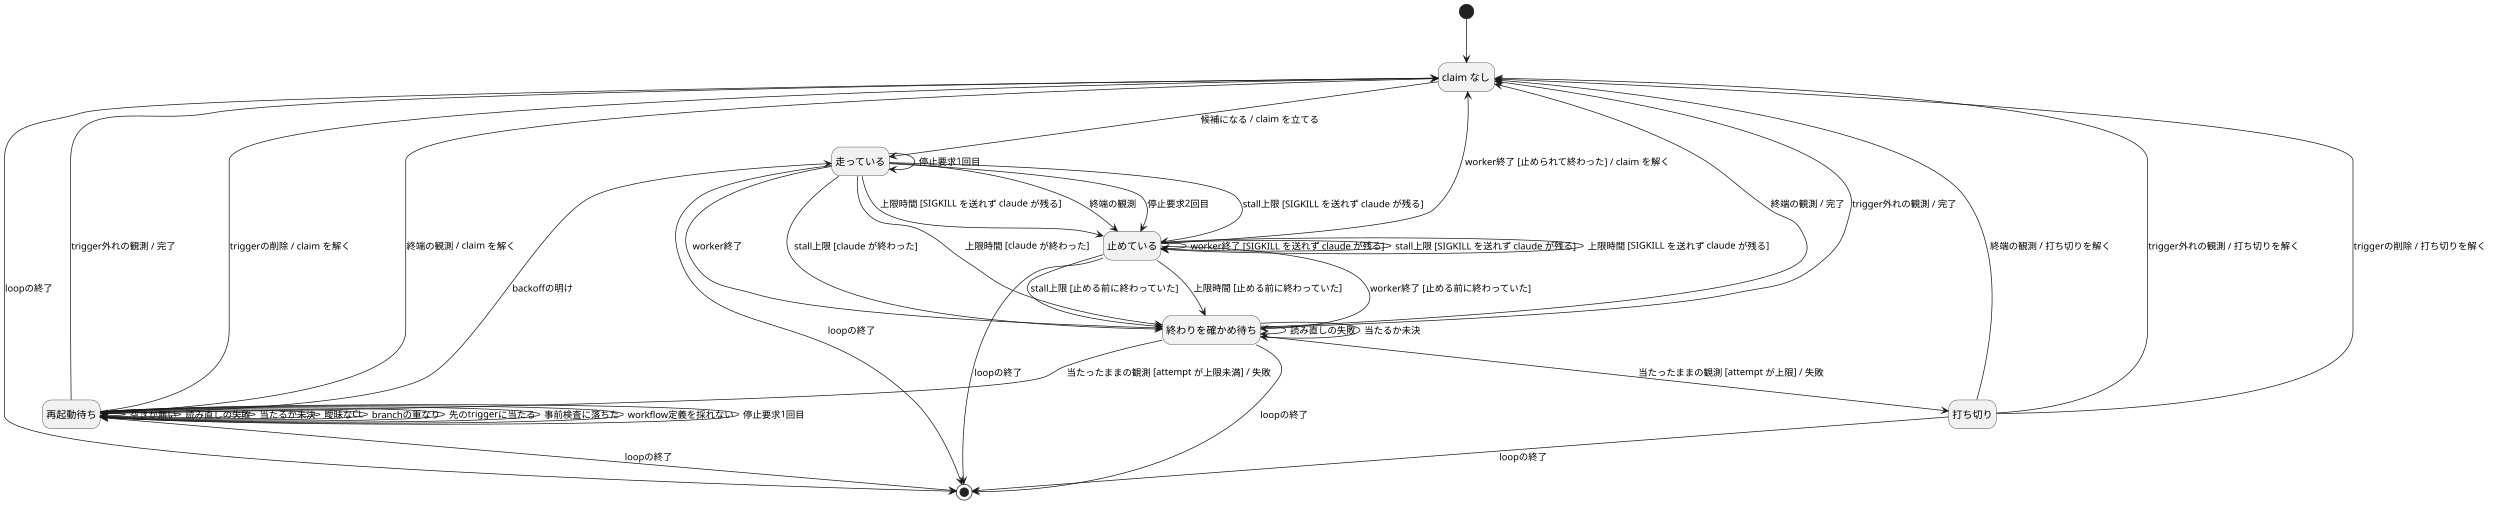
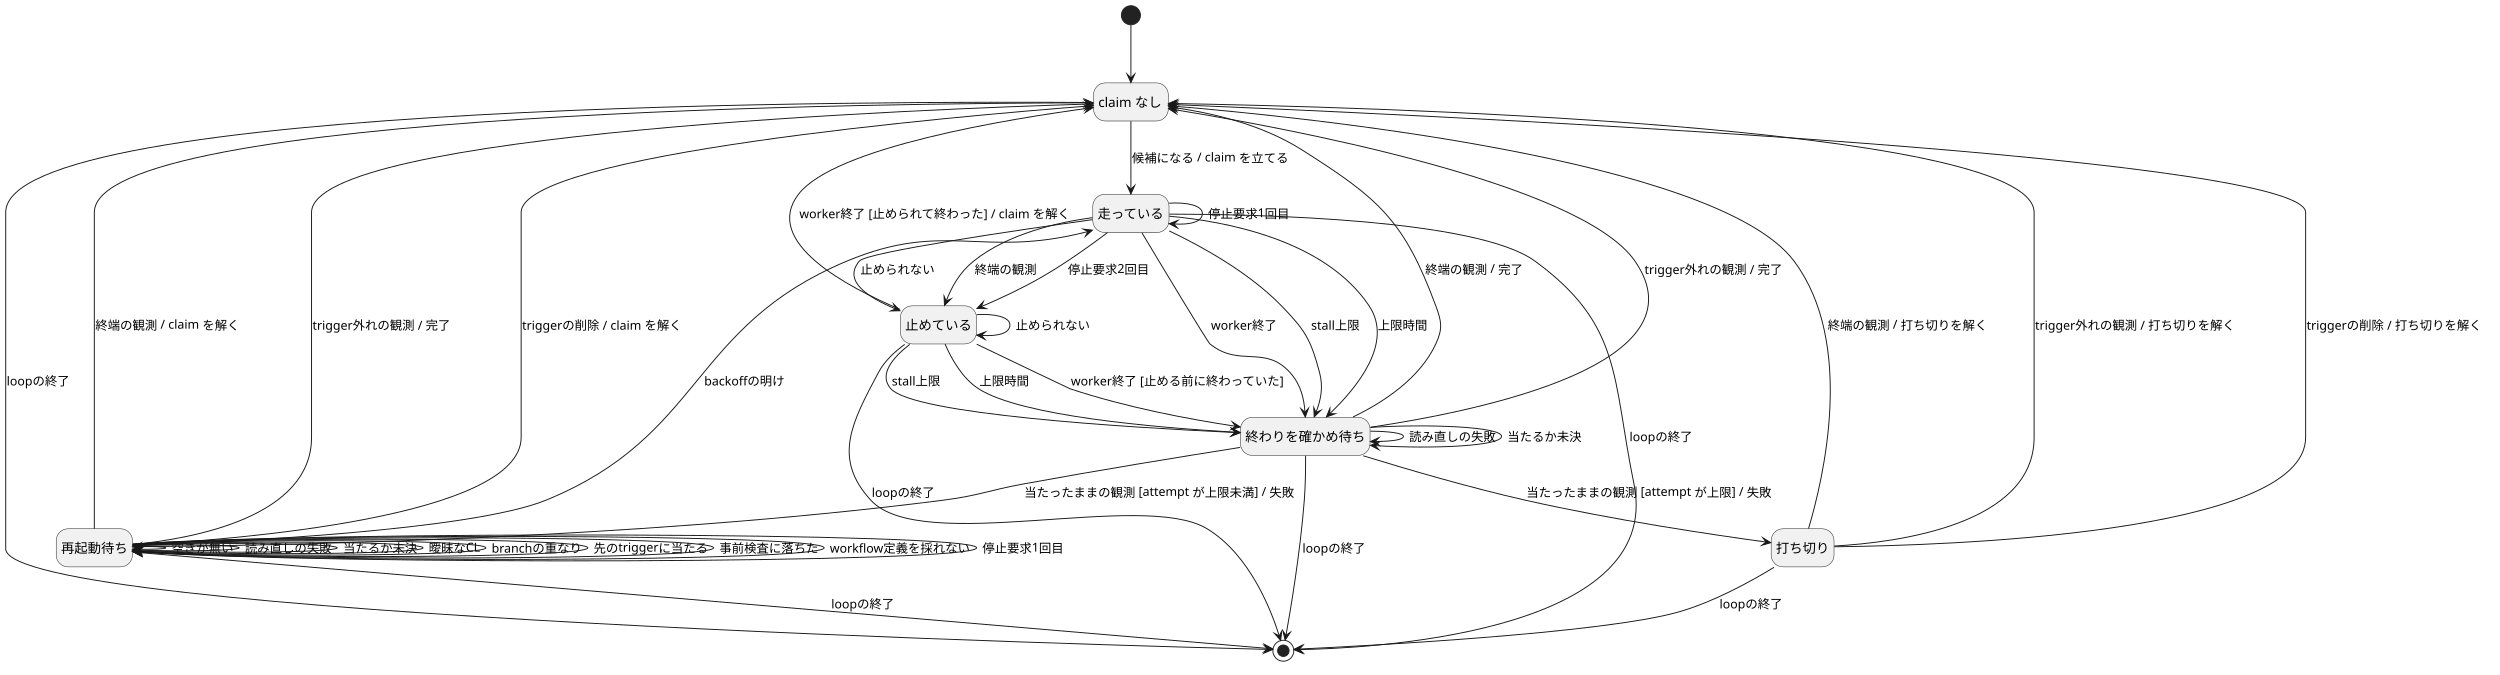
- <svg xmlns="http://www.w3.org/2000/svg" version="1.1" data-diagram-type="STATE" style="width:3469px;height:708px;background:#FFFFFF;" width="3469px" height="708px" viewBox="0 0 3469 708" zoomAndPan="magnify" preserveAspectRatio="none" contentStyleType="text/css">
+ <svg xmlns="http://www.w3.org/2000/svg" version="1.1" data-diagram-type="STATE" style="width:2624px;height:708px;background:#FFFFFF;" width="2624px" height="708px" viewBox="0 0 2624 708" zoomAndPan="magnify" preserveAspectRatio="none" contentStyleType="text/css">
  <defs />
  <g font-family="sans-serif" lengthAdjust="spacing">
-     <rect x="1995.75" y="87" width="78.496" height="40" fill="#F1F1F1" style="stroke:#181818;stroke-width:0.5;" rx="12.5" ry="12.5" />
-     <text x="2000.75" y="112.291" fill="#000" font-size="14" textLength="68.496">claim なし</text>
-     <rect x="1154" y="204" width="80" height="40" fill="#F1F1F1" style="stroke:#181818;stroke-width:0.5;" rx="12.5" ry="12.5" />
-     <text x="1159" y="229.291" fill="#000" font-size="14" textLength="70">走っている</text>
-     <rect x="1531" y="321" width="80" height="40" fill="#F1F1F1" style="stroke:#181818;stroke-width:0.5;" rx="12.5" ry="12.5" />
-     <text x="1536" y="346.291" fill="#000" font-size="14" textLength="70">止めている</text>
-     <rect x="1613" y="438" width="136" height="40" fill="#F1F1F1" style="stroke:#181818;stroke-width:0.5;" rx="12.5" ry="12.5" />
-     <text x="1618" y="463.291" fill="#000" font-size="14" textLength="126">終わりを確かめ待ち</text>
+     <rect x="1147.75" y="87" width="78.496" height="40" fill="#F1F1F1" style="stroke:#181818;stroke-width:0.5;" rx="12.5" ry="12.5" />
+     <text x="1152.75" y="112.291" fill="#000" font-size="14" textLength="68.496">claim なし</text>
+     <rect x="1147" y="204" width="80" height="40" fill="#F1F1F1" style="stroke:#181818;stroke-width:0.5;" rx="12.5" ry="12.5" />
+     <text x="1152" y="229.291" fill="#000" font-size="14" textLength="70">走っている</text>
+     <rect x="945" y="321" width="80" height="40" fill="#F1F1F1" style="stroke:#181818;stroke-width:0.5;" rx="12.5" ry="12.5" />
+     <text x="950" y="346.291" fill="#000" font-size="14" textLength="70">止めている</text>
+     <rect x="1302" y="438" width="136" height="40" fill="#F1F1F1" style="stroke:#181818;stroke-width:0.5;" rx="12.5" ry="12.5" />
+     <text x="1307" y="463.291" fill="#000" font-size="14" textLength="126">終わりを確かめ待ち</text>
    <rect x="59" y="555" width="80" height="40" fill="#F1F1F1" style="stroke:#181818;stroke-width:0.5;" rx="12.5" ry="12.5" />
    <text x="64" y="580.291" fill="#000" font-size="14" textLength="70">再起動待ち</text>
-     <rect x="2704" y="555" width="66" height="40" fill="#F1F1F1" style="stroke:#181818;stroke-width:0.5;" rx="12.5" ry="12.5" />
-     <text x="2709" y="580.291" fill="#000" font-size="14" textLength="56">打ち切り</text>
+     <rect x="1859" y="555" width="66" height="40" fill="#F1F1F1" style="stroke:#181818;stroke-width:0.5;" rx="12.5" ry="12.5" />
+     <text x="1864" y="580.291" fill="#000" font-size="14" textLength="56">打ち切り</text>
    <g class="start_entity" data-qualified-name=".start." id="ent0007" data-source-line="14">
-       <ellipse cx="2035" cy="16" rx="10" ry="10" fill="#222" style="stroke:#222;stroke-width:1;" />
+       <ellipse cx="1187" cy="16" rx="10" ry="10" fill="#222" style="stroke:#222;stroke-width:1;" />
    </g>
    <g class="end_entity" data-qualified-name=".end." id="ent0010" data-source-line="16">
-       <ellipse cx="1338" cy="683" rx="11" ry="11" fill="none" style="stroke:#222;stroke-width:1;" />
-       <ellipse cx="1338" cy="683" rx="6" ry="6" fill="#222" style="stroke:#222;stroke-width:1;" />
+       <ellipse cx="1347" cy="683" rx="11" ry="11" fill="none" style="stroke:#222;stroke-width:1;" />
+       <ellipse cx="1347" cy="683" rx="6" ry="6" fill="#222" style="stroke:#222;stroke-width:1;" />
    </g>
    <g class="link" data-entity-1="ent0007" data-entity-2="ent0001" id="lnk8" data-source-line="14" data-link-type="dependency">
-       <path d="M2035,26.19 C2035,40.4 2035,63.02 2035,81.74" style="stroke:#181818;stroke-width:1;" fill="none" id="*start*-to-NoClaim" />
-       <polygon points="2035,86.74,2039,77.74,2035,81.74,2031,77.74,2035,86.74" fill="#181818" style="stroke:#181818;stroke-width:1;stroke-linejoin:miter;stroke-miterlimit:10;" />
+       <path d="M1187,26.19 C1187,40.4 1187,63.02 1187,81.74" style="stroke:#181818;stroke-width:1;" fill="none" id="*start*-to-NoClaim" />
+       <polygon points="1187,86.74,1191,77.74,1187,81.74,1183,77.74,1187,86.74" fill="#181818" style="stroke:#181818;stroke-width:1;stroke-linejoin:miter;stroke-miterlimit:10;" />
    </g>
    <g class="link" data-entity-1="ent0001" data-entity-2="ent0002" id="lnk9" data-source-line="15" data-link-type="dependency">
-       <path d="M1995.28,113.43 C1853.98,132.75 1381.444,197.373 1239.244,216.813" style="stroke:#181818;stroke-width:1;" fill="none" id="NoClaim-to-Running" />
-       <polygon points="1234.29,217.49,1243.749,220.234,1239.244,216.813,1242.665,212.308,1234.29,217.49" fill="#181818" style="stroke:#181818;stroke-width:1;stroke-linejoin:miter;stroke-miterlimit:10;" />
-       <text x="1665.85" y="170.568" fill="#000" font-size="13" textLength="169.647">候補になる / claim を立てる</text>
+       <path d="M1187,127.25 C1187,148.48 1187,177.44 1187,198.69" style="stroke:#181818;stroke-width:1;" fill="none" id="NoClaim-to-Running" />
+       <polygon points="1187,203.69,1191,194.69,1187,198.69,1183,194.69,1187,203.69" fill="#181818" style="stroke:#181818;stroke-width:1;stroke-linejoin:miter;stroke-miterlimit:10;" />
+       <text x="1188" y="170.568" fill="#000" font-size="13" textLength="169.647">候補になる / claim を立てる</text>
    </g>
    <g class="link" data-entity-1="ent0001" data-entity-2="ent0010" id="lnk11" data-source-line="16" data-link-type="dependency">
-       <path d="M1995.64,108.42 C1729.87,111.3 205.42,129 112,157 C58.84,172.93 6,167.5 6,223 C6,223 6,223 6,576 C6,646.25 1193.762,678.343 1321.882,681.593" style="stroke:#181818;stroke-width:1;" fill="none" id="NoClaim-to-*end*" />
-       <polygon points="1326.88,681.72,1317.984,677.493,1321.882,681.593,1317.781,685.49,1326.88,681.72" fill="#181818" style="stroke:#181818;stroke-width:1;stroke-linejoin:miter;stroke-miterlimit:10;" />
+       <path d="M1147.37,107.61 C941.76,106.09 6,105.64 6,223 C6,223 6,223 6,576 C6,646.72 1201.822,678.396 1330.812,681.606" style="stroke:#181818;stroke-width:1;" fill="none" id="NoClaim-to-*end*" />
+       <polygon points="1335.81,681.73,1326.912,677.507,1330.812,681.606,1326.713,685.505,1335.81,681.73" fill="#181818" style="stroke:#181818;stroke-width:1;stroke-linejoin:miter;stroke-miterlimit:10;" />
      <text x="7" y="404.568" fill="#000" font-size="13" textLength="66.911">loopの終了</text>
    </g>
    <g class="link" data-entity-1="ent0002" data-entity-2="ent0004" id="lnk12" data-source-line="19" data-link-type="dependency">
-       <path d="M1153.66,230.89 C1074.97,244.25 912.64,282.01 960,361 C982.8,399.03 1005.44,395.58 1048,408 C1152.29,438.43 1466.292,450.901 1607.512,455.101" style="stroke:#181818;stroke-width:1;" fill="none" id="Running-to-AwaitingVerification" />
-       <polygon points="1612.51,455.25,1603.633,450.984,1607.512,455.101,1603.395,458.981,1612.51,455.25" fill="#181818" style="stroke:#181818;stroke-width:1;stroke-linejoin:miter;stroke-miterlimit:10;" />
-       <text x="961" y="346.068" fill="#000" font-size="13" textLength="69.481">worker終了</text>
+       <path d="M1198.62,244.41 C1220.84,281.48 1267.39,358.88 1270,361 C1300.75,386.02 1327.48,361.53 1354,391 C1365.44,403.71 1368.713,418.201 1369.693,432.711" style="stroke:#181818;stroke-width:1;" fill="none" id="Running-to-AwaitingVerification" />
+       <polygon points="1370.03,437.7,1373.414,428.451,1369.693,432.711,1365.433,428.99,1370.03,437.7" fill="#181818" style="stroke:#181818;stroke-width:1;stroke-linejoin:miter;stroke-miterlimit:10;" />
+       <text x="1271" y="346.068" fill="#000" font-size="13" textLength="69.481">worker終了</text>
    </g>
    <g class="link" data-entity-1="ent0002" data-entity-2="ent0004" id="lnk13" data-source-line="20" data-link-type="dependency">
-       <path d="M1163.96,244.49 C1126.15,271.42 1069.72,321.19 1101,361 C1163.11,440.05 1468.091,454.205 1607.681,456.565" style="stroke:#181818;stroke-width:1;" fill="none" id="Running-to-AwaitingVerification-1" />
-       <polygon points="1612.68,456.65,1603.749,452.498,1607.681,456.565,1603.614,460.497,1612.68,456.65" fill="#181818" style="stroke:#181818;stroke-width:1;stroke-linejoin:miter;stroke-miterlimit:10;" />
-       <text x="1102" y="346.068" fill="#000" font-size="13" textLength="174.954">stall上限 [claude が終わった]</text>
+       <path d="M1227.19,242.35 C1261.65,258.75 1310.97,286.04 1345,321 C1369.99,346.67 1375.8,356.37 1385,391 C1389.13,406.56 1386.372,419.714 1381.212,432.904" style="stroke:#181818;stroke-width:1;" fill="none" id="Running-to-AwaitingVerification-1" />
+       <polygon points="1379.39,437.56,1386.394,430.636,1381.212,432.904,1378.944,427.721,1379.39,437.56" fill="#181818" style="stroke:#181818;stroke-width:1;stroke-linejoin:miter;stroke-miterlimit:10;" />
+       <text x="1376.14" y="346.068" fill="#000" font-size="13" textLength="52.184">stall上限</text>
    </g>
    <g class="link" data-entity-1="ent0002" data-entity-2="ent0004" id="lnk14" data-source-line="21" data-link-type="dependency">
-       <path d="M1190.3,244.27 C1188.68,258.57 1189.01,277.81 1199,291 C1222.42,321.94 1246.6,303.03 1281,321 C1308.43,335.33 1311.97,344.26 1338,361 C1372.68,383.31 1379.37,393.56 1418,408 C1481.63,431.78 1553.425,443.789 1607.555,450.229" style="stroke:#181818;stroke-width:1;" fill="none" id="Running-to-AwaitingVerification-2" />
-       <polygon points="1612.52,450.82,1604.056,445.785,1607.555,450.229,1603.11,453.729,1612.52,450.82" fill="#181818" style="stroke:#181818;stroke-width:1;stroke-linejoin:miter;stroke-miterlimit:10;" />
-       <text x="1339" y="346.068" fill="#000" font-size="13" textLength="174.77">上限時間 [claude が終わった]</text>
+       <path d="M1227.23,226.93 C1285.18,232.14 1390.32,251.26 1437,321 C1463.06,359.93 1424.1,407.02 1395.74,434.2" style="stroke:#181818;stroke-width:1;" fill="none" id="Running-to-AwaitingVerification-2" />
+       <polygon points="1392.13,437.66,1401.395,434.321,1395.74,434.2,1395.86,428.545,1392.13,437.66" fill="#181818" style="stroke:#181818;stroke-width:1;stroke-linejoin:miter;stroke-miterlimit:10;" />
+       <text x="1446.11" y="346.068" fill="#000" font-size="13" textLength="52">上限時間</text>
    </g>
    <g class="link" data-entity-1="ent0002" data-entity-2="ent0003" id="lnk15" data-source-line="22" data-link-type="dependency">
-       <path d="M1234.14,225.73 C1350.81,228.26 1683.71,238.54 1716,274 C1749.43,310.71 1669.644,327.717 1616.014,335.007" style="stroke:#181818;stroke-width:1;" fill="none" id="Running-to-Stopping" />
-       <polygon points="1611.06,335.68,1620.517,338.431,1616.014,335.007,1619.439,330.504,1611.06,335.68" fill="#181818" style="stroke:#181818;stroke-width:1;stroke-linejoin:miter;stroke-miterlimit:10;" />
-       <text x="1724.52" y="287.568" fill="#000" font-size="13" textLength="255.417">stall上限 [SIGKILL を送れず claude が残る]</text>
+       <path d="M1146.62,230.55 C1069.88,241.29 909.86,264.68 902,274 C884.26,295.05 910.935,312.095 940.035,324.235" style="stroke:#181818;stroke-width:1;" fill="none" id="Running-to-Stopping" />
+       <polygon points="944.65,326.16,937.884,319.003,940.035,324.235,934.804,326.386,944.65,326.16" fill="#181818" style="stroke:#181818;stroke-width:1;stroke-linejoin:miter;stroke-miterlimit:10;" />
+       <text x="903" y="287.568" fill="#000" font-size="13" textLength="78">止められない</text>
    </g>
    <g class="link" data-entity-1="ent0002" data-entity-2="ent0003" id="lnk16" data-source-line="23" data-link-type="dependency">
-       <path d="M1196.23,244.44 C1199.07,259.63 1205.49,279.96 1220,291 C1270.51,329.43 1441.69,308.97 1504,321 C1512.67,322.67 1517.018,323.618 1525.698,325.998" style="stroke:#181818;stroke-width:1;" fill="none" id="Running-to-Stopping-1" />
-       <polygon points="1530.52,327.32,1522.898,321.082,1525.698,325.998,1520.783,328.798,1530.52,327.32" fill="#181818" style="stroke:#181818;stroke-width:1;stroke-linejoin:miter;stroke-miterlimit:10;" />
-       <text x="1221" y="287.568" fill="#000" font-size="13" textLength="255.233">上限時間 [SIGKILL を送れず claude が残る]</text>
-     </g>
-     <g class="link" data-entity-1="ent0002" data-entity-2="ent0003" id="lnk17" data-source-line="24" data-link-type="dependency">
-       <path d="M1234.14,226.07 C1291.17,228.86 1397.93,238.79 1481,274 C1507.4,285.19 1529.608,302.195 1546.808,317.345" style="stroke:#181818;stroke-width:1;" fill="none" id="Running-to-Stopping-2" />
-       <polygon points="1550.56,320.65,1546.45,311.7,1546.808,317.345,1541.162,317.703,1550.56,320.65" fill="#181818" style="stroke:#181818;stroke-width:1;stroke-linejoin:miter;stroke-miterlimit:10;" />
-       <text x="1511.49" y="287.568" fill="#000" font-size="13" textLength="65">終端の観測</text>
-     </g>
-     <g class="link" data-entity-1="ent0002" data-entity-2="ent0003" id="lnk19" data-source-line="26" data-link-type="dependency">
-       <path d="M1234.38,227.08 C1329.63,232.41 1562.03,247.97 1585,274 C1596.24,286.73 1592.498,301.754 1585.198,316.254" style="stroke:#181818;stroke-width:1;" fill="none" id="Running-to-Stopping-3" />
-       <polygon points="1582.95,320.72,1590.57,314.48,1585.198,316.254,1583.424,310.883,1582.95,320.72" fill="#181818" style="stroke:#181818;stroke-width:1;stroke-linejoin:miter;stroke-miterlimit:10;" />
-       <text x="1592.16" y="287.568" fill="#000" font-size="13" textLength="86.22">停止要求2回目</text>
-     </g>
-     <g class="link" data-entity-1="ent0002" data-entity-2="ent0002" id="lnk18" data-source-line="25" data-link-type="dependency">
-       <path d="M1234.12,213.25 C1252.74,212.08 1269,215.66 1269,224 C1269,232.34 1257.73,236.234 1239.11,235.064" style="stroke:#181818;stroke-width:1;" fill="none" id="Running-to-Running" />
-       <polygon points="1234.12,234.75,1242.851,239.307,1239.11,235.064,1243.353,231.322,1234.12,234.75" fill="#181818" style="stroke:#181818;stroke-width:1;stroke-linejoin:miter;stroke-miterlimit:10;" />
-       <text x="1275" y="229.068" fill="#000" font-size="13" textLength="86.22">停止要求1回目</text>
-     </g>
-     <g class="link" data-entity-1="ent0002" data-entity-2="ent0010" id="lnk20" data-source-line="27" data-link-type="dependency">
-       <path d="M1153.87,229.65 C1097.27,236.88 997.68,252.28 969,274 C936.93,298.29 930.59,323.07 944,361 C982.81,470.73 1132.53,424.97 1267,555 C1303.68,590.47 1325.033,644.319 1333.103,667.449" style="stroke:#181818;stroke-width:1;" fill="none" id="Running-to-*end*" />
-       <polygon points="1334.75,672.17,1335.562,662.355,1333.103,667.449,1328.008,664.99,1334.75,672.17" fill="#181818" style="stroke:#181818;stroke-width:1;stroke-linejoin:miter;stroke-miterlimit:10;" />
-       <text x="1148.6" y="463.068" fill="#000" font-size="13" textLength="66.911">loopの終了</text>
-     </g>
-     <g class="link" data-entity-1="ent0003" data-entity-2="ent0001" id="lnk21" data-source-line="30" data-link-type="dependency">
-       <path d="M1611.17,337.86 C1710.36,332.23 1960.9,315.68 1989,291 C2036.88,248.96 2038.819,170.153 2036.859,132.323" style="stroke:#181818;stroke-width:1;" fill="none" id="Stopping-to-NoClaim" />
-       <polygon points="2036.6,127.33,2033.071,136.525,2036.859,132.323,2041.06,136.111,2036.6,127.33" fill="#181818" style="stroke:#181818;stroke-width:1;stroke-linejoin:miter;stroke-miterlimit:10;" />
-       <text x="2032.92" y="229.068" fill="#000" font-size="13" textLength="290.697">worker終了 [止められて終わった] / claim を解く</text>
-     </g>
-     <g class="link" data-entity-1="ent0003" data-entity-2="ent0003" id="lnk22" data-source-line="31" data-link-type="dependency">
-       <path d="M1611.12,337.42 C1629.74,337.02 1646,338.22 1646,341 C1646,343.78 1634.739,345.075 1616.119,344.685" style="stroke:#181818;stroke-width:1;" fill="none" id="Stopping-to-Stopping" />
-       <polygon points="1611.12,344.58,1620.034,348.768,1616.119,344.685,1620.202,340.769,1611.12,344.58" fill="#181818" style="stroke:#181818;stroke-width:1;stroke-linejoin:miter;stroke-miterlimit:10;" />
-       <text x="1652" y="346.068" fill="#000" font-size="13" textLength="272.714">worker終了 [SIGKILL を送れず claude が残る]</text>
-     </g>
-     <g class="link" data-entity-1="ent0003" data-entity-2="ent0003" id="lnk23" data-source-line="32" data-link-type="dependency">
-       <path d="M1611.45,336.87 C1707.9,331.53 1930,332.91 1930,341 C1930,349.09 1712.892,350.746 1616.442,345.406" style="stroke:#181818;stroke-width:1;" fill="none" id="Stopping-to-Stopping-1" />
-       <polygon points="1611.45,345.13,1620.215,349.621,1616.442,345.406,1620.657,341.634,1611.45,345.13" fill="#181818" style="stroke:#181818;stroke-width:1;stroke-linejoin:miter;stroke-miterlimit:10;" />
-       <text x="1936" y="346.068" fill="#000" font-size="13" textLength="255.417">stall上限 [SIGKILL を送れず claude が残る]</text>
-     </g>
-     <g class="link" data-entity-1="ent0003" data-entity-2="ent0003" id="lnk24" data-source-line="33" data-link-type="dependency">
-       <path d="M1611.3,336.23 C1753.74,326.6 2197,328.19 2197,341 C2197,353.81 1758.729,355.737 1616.289,346.107" style="stroke:#181818;stroke-width:1;" fill="none" id="Stopping-to-Stopping-2" />
-       <polygon points="1611.3,345.77,1620.01,350.368,1616.289,346.107,1620.549,342.386,1611.3,345.77" fill="#181818" style="stroke:#181818;stroke-width:1;stroke-linejoin:miter;stroke-miterlimit:10;" />
-       <text x="2203" y="346.068" fill="#000" font-size="13" textLength="255.233">上限時間 [SIGKILL を送れず claude が残る]</text>
-     </g>
-     <g class="link" data-entity-1="ent0003" data-entity-2="ent0004" id="lnk25" data-source-line="34" data-link-type="dependency">
-       <path d="M1611.37,341.94 C1689.18,342.79 1855.4,349.53 1891,391 C1933.51,440.51 1830.886,453.141 1754.486,456.191" style="stroke:#181818;stroke-width:1;" fill="none" id="Stopping-to-AwaitingVerification" />
-       <polygon points="1749.49,456.39,1758.642,460.028,1754.486,456.191,1758.323,452.034,1749.49,456.39" fill="#181818" style="stroke:#181818;stroke-width:1;stroke-linejoin:miter;stroke-miterlimit:10;" />
-       <text x="1901.13" y="404.568" fill="#000" font-size="13" textLength="225.05">worker終了 [止める前に終わっていた]</text>
-     </g>
-     <g class="link" data-entity-1="ent0003" data-entity-2="ent0004" id="lnk26" data-source-line="35" data-link-type="dependency">
-       <path d="M1530.84,353.28 C1491.05,364.85 1435.17,382.35 1429,391 C1424.61,397.15 1424.19,402.17 1429,408 C1451.89,435.77 1541.206,447.606 1607.706,452.856" style="stroke:#181818;stroke-width:1;" fill="none" id="Stopping-to-AwaitingVerification-1" />
-       <polygon points="1612.69,453.25,1604.033,448.554,1607.706,452.856,1603.403,456.529,1612.69,453.25" fill="#181818" style="stroke:#181818;stroke-width:1;stroke-linejoin:miter;stroke-miterlimit:10;" />
-       <text x="1430" y="404.568" fill="#000" font-size="13" textLength="207.752">stall上限 [止める前に終わっていた]</text>
-     </g>
-     <g class="link" data-entity-1="ent0003" data-entity-2="ent0004" id="lnk27" data-source-line="36" data-link-type="dependency">
-       <path d="M1605.5,361.49 C1617.93,369.58 1631.48,379.71 1642,391 C1654.89,404.83 1663.277,419.131 1670.147,433.131" style="stroke:#181818;stroke-width:1;" fill="none" id="Stopping-to-AwaitingVerification-2" />
-       <polygon points="1672.35,437.62,1671.976,427.778,1670.147,433.131,1664.794,431.302,1672.35,437.62" fill="#181818" style="stroke:#181818;stroke-width:1;stroke-linejoin:miter;stroke-miterlimit:10;" />
-       <text x="1655.98" y="404.568" fill="#000" font-size="13" textLength="207.568">上限時間 [止める前に終わっていた]</text>
-     </g>
-     <g class="link" data-entity-1="ent0003" data-entity-2="ent0010" id="lnk28" data-source-line="37" data-link-type="dependency">
-       <path d="M1530.73,357.94 C1527.78,359.01 1524.85,360.04 1522,361 C1476.42,376.38 1454.16,359.27 1418,391 C1330.77,467.55 1334.292,624.49 1336.902,666.75" style="stroke:#181818;stroke-width:1;" fill="none" id="Stopping-to-*end*" />
-       <polygon points="1337.21,671.74,1340.648,662.511,1336.902,666.75,1332.663,663.004,1337.21,671.74" fill="#181818" style="stroke:#181818;stroke-width:1;stroke-linejoin:miter;stroke-miterlimit:10;" />
-       <text x="1352.12" y="521.568" fill="#000" font-size="13" textLength="66.911">loopの終了</text>
-     </g>
-     <g class="link" data-entity-1="ent0004" data-entity-2="ent0001" id="lnk29" data-source-line="40" data-link-type="dependency">
-       <path d="M1749.36,454.13 C1937.21,445.54 2450.66,417.1 2500,361 C2511.74,347.65 2508.31,336.72 2500,321 C2488.94,300.07 2475.47,304.46 2456,291 C2400.63,252.7 2392.26,234.02 2332,204 C2244.45,160.38 2137.575,131.703 2079.285,117.893" style="stroke:#181818;stroke-width:1;" fill="none" id="AwaitingVerification-to-NoClaim" />
-       <polygon points="2074.42,116.74,2082.255,122.707,2079.285,117.893,2084.1,114.923,2074.42,116.74" fill="#181818" style="stroke:#181818;stroke-width:1;stroke-linejoin:miter;stroke-miterlimit:10;" />
-       <text x="2457" y="287.568" fill="#000" font-size="13" textLength="106.044">終端の観測 / 完了</text>
-     </g>
-     <g class="link" data-entity-1="ent0004" data-entity-2="ent0001" id="lnk30" data-source-line="41" data-link-type="dependency">
-       <path d="M1749.36,454.8 C1904.21,449.42 2277.82,434.08 2401,408 C2460.7,395.36 2483.78,400.84 2530,361 C2556.81,337.89 2559.29,325.31 2568,291 C2593.83,189.3 2207.128,130.199 2079.478,113.499" style="stroke:#181818;stroke-width:1;" fill="none" id="AwaitingVerification-to-NoClaim-1" />
-       <polygon points="2074.52,112.85,2082.925,117.984,2079.478,113.499,2083.963,110.051,2074.52,112.85" fill="#181818" style="stroke:#181818;stroke-width:1;stroke-linejoin:miter;stroke-miterlimit:10;" />
-       <text x="2570.2" y="287.568" fill="#000" font-size="13" textLength="148.757">trigger外れの観測 / 完了</text>
-     </g>
-     <g class="link" data-entity-1="ent0004" data-entity-2="ent0005" id="lnk31" data-source-line="42" data-link-type="dependency">
-       <path d="M1612.66,471.96 C1573.05,480.36 1522.55,492.61 1479,508 C1462.32,513.89 1460.19,520.81 1443,525 C1313.76,556.46 354.69,570.675 144.42,573.425" style="stroke:#181818;stroke-width:1;" fill="none" id="AwaitingVerification-to-WaitingRetry" />
-       <polygon points="139.42,573.49,148.472,577.372,144.42,573.425,148.367,569.373,139.42,573.49" fill="#181818" style="stroke:#181818;stroke-width:1;stroke-linejoin:miter;stroke-miterlimit:10;" />
-       <text x="1480" y="521.568" fill="#000" font-size="13" textLength="289.053">当たったままの観測 [attempt が上限未満] / 失敗</text>
-     </g>
-     <g class="link" data-entity-1="ent0004" data-entity-2="ent0006" id="lnk32" data-source-line="43" data-link-type="dependency">
-       <path d="M1749.47,466.46 C1954,488.73 2550.419,553.679 2698.699,569.829" style="stroke:#181818;stroke-width:1;" fill="none" id="AwaitingVerification-to-Abandoned" />
-       <polygon points="2703.67,570.37,2695.156,565.419,2698.699,569.829,2694.29,573.372,2703.67,570.37" fill="#181818" style="stroke:#181818;stroke-width:1;stroke-linejoin:miter;stroke-miterlimit:10;" />
-       <text x="2273.22" y="521.568" fill="#000" font-size="13" textLength="263.053">当たったままの観測 [attempt が上限] / 失敗</text>
-     </g>
-     <g class="link" data-entity-1="ent0004" data-entity-2="ent0004" id="lnk33" data-source-line="44" data-link-type="dependency">
-       <path d="M1749.35,452.54 C1768.91,452.75 1784,454.57 1784,458 C1784,461.43 1773.91,463.196 1754.35,463.406" style="stroke:#181818;stroke-width:1;" fill="none" id="AwaitingVerification-to-AwaitingVerification" />
-       <polygon points="1749.35,463.46,1758.392,467.363,1754.35,463.406,1758.307,459.364,1749.35,463.46" fill="#181818" style="stroke:#181818;stroke-width:1;stroke-linejoin:miter;stroke-miterlimit:10;" />
-       <text x="1790" y="463.068" fill="#000" font-size="13" textLength="91">読み直しの失敗</text>
-     </g>
-     <g class="link" data-entity-1="ent0004" data-entity-2="ent0004" id="lnk34" data-source-line="45" data-link-type="dependency">
-       <path d="M1749.43,448.56 C1811.59,444.81 1887,447.96 1887,458 C1887,468.04 1816.581,471.491 1754.421,467.741" style="stroke:#181818;stroke-width:1;" fill="none" id="AwaitingVerification-to-AwaitingVerification-1" />
-       <polygon points="1749.43,467.44,1758.173,471.975,1754.421,467.741,1758.655,463.989,1749.43,467.44" fill="#181818" style="stroke:#181818;stroke-width:1;stroke-linejoin:miter;stroke-miterlimit:10;" />
-       <text x="1893" y="463.068" fill="#000" font-size="13" textLength="78">当たるか未決</text>
-     </g>
-     <g class="link" data-entity-1="ent0004" data-entity-2="ent0010" id="lnk35" data-source-line="46" data-link-type="dependency">
-       <path d="M1743.11,478.49 C1767.92,489.71 1787.72,505.48 1774,525 C1668.76,674.75 1411.24,682.345 1354.1,682.175" style="stroke:#181818;stroke-width:1;" fill="none" id="AwaitingVerification-to-*end*" />
-       <polygon points="1349.1,682.16,1358.088,686.187,1354.1,682.175,1358.112,678.187,1349.1,682.16" fill="#181818" style="stroke:#181818;stroke-width:1;stroke-linejoin:miter;stroke-miterlimit:10;" />
-       <text x="1748.81" y="580.068" fill="#000" font-size="13" textLength="66.911">loopの終了</text>
-     </g>
-     <g class="link" data-entity-1="ent0005" data-entity-2="ent0002" id="lnk36" data-source-line="49" data-link-type="dependency">
-       <path d="M139.14,573.63 C241.61,572.11 510.36,564.39 589,525 C656.64,491.12 751.88,308.9 819,274 C876.6,244.05 1063.977,231.386 1148.547,227.056" style="stroke:#181818;stroke-width:1;" fill="none" id="WaitingRetry-to-Running" />
-       <polygon points="1153.54,226.8,1144.347,223.265,1148.547,227.056,1144.756,231.255,1153.54,226.8" fill="#181818" style="stroke:#181818;stroke-width:1;stroke-linejoin:miter;stroke-miterlimit:10;" />
-       <text x="710.82" y="404.568" fill="#000" font-size="13" textLength="86.163">backoffの明け</text>
-     </g>
-     <g class="link" data-entity-1="ent0005" data-entity-2="ent0005" id="lnk37" data-source-line="50" data-link-type="dependency">
+       <path d="M1146.76,228.41 C1110.7,233.3 1058.07,245.18 1022,274 C1007.02,285.97 998.905,301.101 993.145,315.891" style="stroke:#181818;stroke-width:1;" fill="none" id="Running-to-Stopping-1" />
+       <polygon points="991.33,320.55,998.323,313.615,993.145,315.891,990.869,310.712,991.33,320.55" fill="#181818" style="stroke:#181818;stroke-width:1;stroke-linejoin:miter;stroke-miterlimit:10;" />
+       <text x="1023" y="287.568" fill="#000" font-size="13" textLength="65">終端の観測</text>
+     </g>
+     <g class="link" data-entity-1="ent0002" data-entity-2="ent0003" id="lnk18" data-source-line="25" data-link-type="dependency">
+       <path d="M1162.31,244.25 C1143.82,258.18 1117.59,276.95 1093,291 C1071.37,303.36 1050.659,313.018 1029.979,321.838" style="stroke:#181818;stroke-width:1;" fill="none" id="Running-to-Stopping-2" />
+       <polygon points="1025.38,323.8,1035.228,323.949,1029.979,321.838,1032.089,316.59,1025.38,323.8" fill="#181818" style="stroke:#181818;stroke-width:1;stroke-linejoin:miter;stroke-miterlimit:10;" />
+       <text x="1120.8" y="287.568" fill="#000" font-size="13" textLength="86.22">停止要求2回目</text>
+     </g>
+     <g class="link" data-entity-1="ent0002" data-entity-2="ent0002" id="lnk17" data-source-line="24" data-link-type="dependency">
+       <path d="M1227.12,213.25 C1245.74,212.08 1262,215.66 1262,224 C1262,232.34 1250.73,236.234 1232.11,235.064" style="stroke:#181818;stroke-width:1;" fill="none" id="Running-to-Running" />
+       <polygon points="1227.12,234.75,1235.851,239.307,1232.11,235.064,1236.353,231.322,1227.12,234.75" fill="#181818" style="stroke:#181818;stroke-width:1;stroke-linejoin:miter;stroke-miterlimit:10;" />
+       <text x="1268" y="229.068" fill="#000" font-size="13" textLength="86.22">停止要求1回目</text>
+     </g>
+     <g class="link" data-entity-1="ent0002" data-entity-2="ent0010" id="lnk19" data-source-line="26" data-link-type="dependency">
+       <path d="M1227.22,224.73 C1320.95,224.85 1550.49,229.79 1611,274 C1702.89,341.14 1692.12,396.52 1715,508 C1747.75,667.57 1428.189,680.768 1363.199,681.828" style="stroke:#181818;stroke-width:1;" fill="none" id="Running-to-*end*" />
+       <polygon points="1358.2,681.91,1367.264,685.763,1363.199,681.828,1367.134,677.764,1358.2,681.91" fill="#181818" style="stroke:#181818;stroke-width:1;stroke-linejoin:miter;stroke-miterlimit:10;" />
+       <text x="1710.32" y="463.068" fill="#000" font-size="13" textLength="66.911">loopの終了</text>
+     </g>
+     <g class="link" data-entity-1="ent0003" data-entity-2="ent0001" id="lnk20" data-source-line="29" data-link-type="dependency">
+       <path d="M944.72,324.71 C889.13,301.31 799.86,254.05 838,204 C875.76,154.46 1059.385,124.736 1142.545,113.556" style="stroke:#181818;stroke-width:1;" fill="none" id="Stopping-to-NoClaim" />
+       <polygon points="1147.5,112.89,1138.047,110.125,1142.545,113.556,1139.113,118.054,1147.5,112.89" fill="#181818" style="stroke:#181818;stroke-width:1;stroke-linejoin:miter;stroke-miterlimit:10;" />
+       <text x="839" y="229.068" fill="#000" font-size="13" textLength="290.697">worker終了 [止められて終わった] / claim を解く</text>
+     </g>
+     <g class="link" data-entity-1="ent0003" data-entity-2="ent0003" id="lnk21" data-source-line="30" data-link-type="dependency">
+       <path d="M1025.12,330.25 C1043.74,329.08 1060,332.66 1060,341 C1060,349.34 1048.73,353.234 1030.11,352.064" style="stroke:#181818;stroke-width:1;" fill="none" id="Stopping-to-Stopping" />
+       <polygon points="1025.12,351.75,1033.851,356.307,1030.11,352.064,1034.353,348.322,1025.12,351.75" fill="#181818" style="stroke:#181818;stroke-width:1;stroke-linejoin:miter;stroke-miterlimit:10;" />
+       <text x="1066" y="346.068" fill="#000" font-size="13" textLength="78">止められない</text>
+     </g>
+     <g class="link" data-entity-1="ent0003" data-entity-2="ent0004" id="lnk22" data-source-line="31" data-link-type="dependency">
+       <path d="M1025.16,361.28 C1065.44,380.6 1121.71,407.57 1123,408 C1181.91,427.59 1246.517,439.77 1296.787,447.4" style="stroke:#181818;stroke-width:1;" fill="none" id="Stopping-to-AwaitingVerification" />
+       <polygon points="1301.73,448.15,1293.432,442.845,1296.787,447.4,1292.232,450.754,1301.73,448.15" fill="#181818" style="stroke:#181818;stroke-width:1;stroke-linejoin:miter;stroke-miterlimit:10;" />
+       <text x="1124" y="404.568" fill="#000" font-size="13" textLength="225.05">worker終了 [止める前に終わっていた]</text>
+     </g>
+     <g class="link" data-entity-1="ent0003" data-entity-2="ent0004" id="lnk23" data-source-line="32" data-link-type="dependency">
+       <path d="M954.87,361.42 C937.57,374.92 921.69,393.1 935,408 C958.96,434.81 1180.225,448.526 1296.595,453.976" style="stroke:#181818;stroke-width:1;" fill="none" id="Stopping-to-AwaitingVerification-1" />
+       <polygon points="1301.59,454.21,1292.787,449.793,1296.595,453.976,1292.413,457.785,1301.59,454.21" fill="#181818" style="stroke:#181818;stroke-width:1;stroke-linejoin:miter;stroke-miterlimit:10;" />
+       <text x="936" y="404.568" fill="#000" font-size="13" textLength="52.184">stall上限</text>
+     </g>
+     <g class="link" data-entity-1="ent0003" data-entity-2="ent0004" id="lnk24" data-source-line="33" data-link-type="dependency">
+       <path d="M991.97,361.2 C998.56,376.47 1010,397.03 1027,408 C1071.16,436.49 1209.868,448.631 1296.638,453.651" style="stroke:#181818;stroke-width:1;" fill="none" id="Stopping-to-AwaitingVerification-2" />
+       <polygon points="1301.63,453.94,1292.876,449.427,1296.638,453.651,1292.414,457.414,1301.63,453.94" fill="#181818" style="stroke:#181818;stroke-width:1;stroke-linejoin:miter;stroke-miterlimit:10;" />
+       <text x="1028" y="404.568" fill="#000" font-size="13" textLength="52">上限時間</text>
+     </g>
+     <g class="link" data-entity-1="ent0003" data-entity-2="ent0010" id="lnk25" data-source-line="34" data-link-type="dependency">
+       <path d="M949.59,361.49 C938.89,369.23 928.31,379.13 922,391 C893.97,443.67 873.64,481.06 914,525 C967.26,582.98 1199.75,514.07 1267,555 C1312.63,582.77 1334.993,642.726 1342.683,667.416" style="stroke:#181818;stroke-width:1;" fill="none" id="Stopping-to-*end*" />
+       <polygon points="1344.17,672.19,1345.313,662.408,1342.683,667.416,1337.675,664.787,1344.17,672.19" fill="#181818" style="stroke:#181818;stroke-width:1;stroke-linejoin:miter;stroke-miterlimit:10;" />
+       <text x="915" y="521.568" fill="#000" font-size="13" textLength="66.911">loopの終了</text>
+     </g>
+     <g class="link" data-entity-1="ent0004" data-entity-2="ent0001" id="lnk26" data-source-line="37" data-link-type="dependency">
+       <path d="M1420.14,437.65 C1452,422.27 1490.29,397.27 1507,361 C1514.44,344.85 1513.18,337.67 1507,321 C1473.58,230.87 1447.24,208.38 1366,157 C1322.98,129.79 1269.82,118.203 1231.65,112.783" style="stroke:#181818;stroke-width:1;" fill="none" id="AwaitingVerification-to-NoClaim" />
+       <polygon points="1226.7,112.08,1235.048,117.306,1231.65,112.783,1236.173,109.385,1226.7,112.08" fill="#181818" style="stroke:#181818;stroke-width:1;stroke-linejoin:miter;stroke-miterlimit:10;" />
+       <text x="1495.87" y="287.568" fill="#000" font-size="13" textLength="106.044">終端の観測 / 完了</text>
+     </g>
+     <g class="link" data-entity-1="ent0004" data-entity-2="ent0001" id="lnk27" data-source-line="38" data-link-type="dependency">
+       <path d="M1438.46,448.45 C1559.11,430.45 1790.16,381.14 1716,274 C1658.48,190.9 1344.295,133.232 1231.465,114.902" style="stroke:#181818;stroke-width:1;" fill="none" id="AwaitingVerification-to-NoClaim-1" />
+       <polygon points="1226.53,114.1,1234.772,119.491,1231.465,114.902,1236.055,111.595,1226.53,114.1" fill="#181818" style="stroke:#181818;stroke-width:1;stroke-linejoin:miter;stroke-miterlimit:10;" />
+       <text x="1726.07" y="287.568" fill="#000" font-size="13" textLength="148.757">trigger外れの観測 / 完了</text>
+     </g>
+     <g class="link" data-entity-1="ent0004" data-entity-2="ent0005" id="lnk28" data-source-line="39" data-link-type="dependency">
+       <path d="M1301.69,469.6 C1241.62,479.09 1151.87,493.68 1074,508 C1036.54,514.89 1027.78,520.16 990,525 C663.46,566.8 270.1,572.935 144.15,573.825" style="stroke:#181818;stroke-width:1;" fill="none" id="AwaitingVerification-to-WaitingRetry" />
+       <polygon points="139.15,573.86,148.178,577.796,144.15,573.825,148.122,569.797,139.15,573.86" fill="#181818" style="stroke:#181818;stroke-width:1;stroke-linejoin:miter;stroke-miterlimit:10;" />
+       <text x="1075" y="521.568" fill="#000" font-size="13" textLength="289.053">当たったままの観測 [attempt が上限未満] / 失敗</text>
+     </g>
+     <g class="link" data-entity-1="ent0004" data-entity-2="ent0006" id="lnk29" data-source-line="40" data-link-type="dependency">
+       <path d="M1430.8,478.38 C1477.11,492.65 1542.62,511.79 1601,525 C1693.44,545.92 1799.296,561.514 1853.646,568.934" style="stroke:#181818;stroke-width:1;" fill="none" id="AwaitingVerification-to-Abandoned" />
+       <polygon points="1858.6,569.61,1850.224,564.429,1853.646,568.934,1849.142,572.356,1858.6,569.61" fill="#181818" style="stroke:#181818;stroke-width:1;stroke-linejoin:miter;stroke-miterlimit:10;" />
+       <text x="1602" y="521.568" fill="#000" font-size="13" textLength="263.053">当たったままの観測 [attempt が上限] / 失敗</text>
+     </g>
+     <g class="link" data-entity-1="ent0004" data-entity-2="ent0004" id="lnk30" data-source-line="41" data-link-type="dependency">
+       <path d="M1438.35,452.54 C1457.91,452.75 1473,454.57 1473,458 C1473,461.43 1462.91,463.196 1443.35,463.406" style="stroke:#181818;stroke-width:1;" fill="none" id="AwaitingVerification-to-AwaitingVerification" />
+       <polygon points="1438.35,463.46,1447.392,467.363,1443.35,463.406,1447.307,459.364,1438.35,463.46" fill="#181818" style="stroke:#181818;stroke-width:1;stroke-linejoin:miter;stroke-miterlimit:10;" />
+       <text x="1479" y="463.068" fill="#000" font-size="13" textLength="91">読み直しの失敗</text>
+     </g>
+     <g class="link" data-entity-1="ent0004" data-entity-2="ent0004" id="lnk31" data-source-line="42" data-link-type="dependency">
+       <path d="M1438.43,448.56 C1500.59,444.81 1576,447.96 1576,458 C1576,468.04 1505.581,471.491 1443.421,467.741" style="stroke:#181818;stroke-width:1;" fill="none" id="AwaitingVerification-to-AwaitingVerification-1" />
+       <polygon points="1438.43,467.44,1447.173,471.975,1443.421,467.741,1447.655,463.989,1438.43,467.44" fill="#181818" style="stroke:#181818;stroke-width:1;stroke-linejoin:miter;stroke-miterlimit:10;" />
+       <text x="1582" y="463.068" fill="#000" font-size="13" textLength="78">当たるか未決</text>
+     </g>
+     <g class="link" data-entity-1="ent0004" data-entity-2="ent0010" id="lnk32" data-source-line="43" data-link-type="dependency">
+       <path d="M1370.34,478.38 C1370.41,491.55 1370.21,509.35 1369,525 C1364.69,580.71 1354.267,641.869 1349.767,666.839" style="stroke:#181818;stroke-width:1;" fill="none" id="AwaitingVerification-to-*end*" />
+       <polygon points="1348.88,671.76,1354.413,663.612,1349.767,666.839,1346.54,662.193,1348.88,671.76" fill="#181818" style="stroke:#181818;stroke-width:1;stroke-linejoin:miter;stroke-miterlimit:10;" />
+       <text x="1367.03" y="580.068" fill="#000" font-size="13" textLength="66.911">loopの終了</text>
+     </g>
+     <g class="link" data-entity-1="ent0005" data-entity-2="ent0002" id="lnk33" data-source-line="46" data-link-type="dependency">
+       <path d="M139.32,572.73 C239.01,569.12 494.67,556.94 573,525 C739.08,457.29 723.49,343.11 889,274 C991.86,231.05 1029.86,271.03 1138,244 C1140.83,243.29 1138.946,243.947 1141.836,243.047" style="stroke:#181818;stroke-width:1;" fill="none" id="WaitingRetry-to-Running" />
+       <polygon points="1146.61,241.56,1136.828,240.417,1141.836,243.047,1139.206,248.055,1146.61,241.56" fill="#181818" style="stroke:#181818;stroke-width:1;stroke-linejoin:miter;stroke-miterlimit:10;" />
+       <text x="739.16" y="404.568" fill="#000" font-size="13" textLength="86.163">backoffの明け</text>
+     </g>
+     <g class="link" data-entity-1="ent0005" data-entity-2="ent0005" id="lnk34" data-source-line="47" data-link-type="dependency">
      <path d="M139.12,573.53 C157.74,573.37 174,573.86 174,575 C174,576.14 162.74,576.673 144.12,576.513" style="stroke:#181818;stroke-width:1;" fill="none" id="WaitingRetry-to-WaitingRetry" />
      <polygon points="139.12,576.47,148.085,580.547,144.12,576.513,148.154,572.547,139.12,576.47" fill="#181818" style="stroke:#181818;stroke-width:1;stroke-linejoin:miter;stroke-miterlimit:10;" />
      <text x="180" y="580.068" fill="#000" font-size="13" textLength="65">空きが無い</text>
    </g>
-     <g class="link" data-entity-1="ent0005" data-entity-2="ent0005" id="lnk38" data-source-line="51" data-link-type="dependency">
+     <g class="link" data-entity-1="ent0005" data-entity-2="ent0005" id="lnk35" data-source-line="48" data-link-type="dependency">
      <path d="M139.34,572.72 C187.13,571.26 251,572.02 251,575 C251,577.98 192.128,578.893 144.338,577.433" style="stroke:#181818;stroke-width:1;" fill="none" id="WaitingRetry-to-WaitingRetry-1" />
      <polygon points="139.34,577.28,148.214,581.553,144.338,577.433,148.458,573.557,139.34,577.28" fill="#181818" style="stroke:#181818;stroke-width:1;stroke-linejoin:miter;stroke-miterlimit:10;" />
      <text x="257" y="580.068" fill="#000" font-size="13" textLength="91">読み直しの失敗</text>
    </g>
-     <g class="link" data-entity-1="ent0005" data-entity-2="ent0005" id="lnk39" data-source-line="52" data-link-type="dependency">
+     <g class="link" data-entity-1="ent0005" data-entity-2="ent0005" id="lnk36" data-source-line="49" data-link-type="dependency">
      <path d="M139.37,572.3 C216.25,569.2 354,570.1 354,575 C354,579.9 221.246,581.001 144.366,577.901" style="stroke:#181818;stroke-width:1;" fill="none" id="WaitingRetry-to-WaitingRetry-2" />
      <polygon points="139.37,577.7,148.202,582.059,144.366,577.901,148.524,574.066,139.37,577.7" fill="#181818" style="stroke:#181818;stroke-width:1;stroke-linejoin:miter;stroke-miterlimit:10;" />
      <text x="360" y="580.068" fill="#000" font-size="13" textLength="78">当たるか未決</text>
    </g>
-     <g class="link" data-entity-1="ent0005" data-entity-2="ent0005" id="lnk40" data-source-line="53" data-link-type="dependency">
+     <g class="link" data-entity-1="ent0005" data-entity-2="ent0005" id="lnk37" data-source-line="50" data-link-type="dependency">
      <path d="M139.26,571.95 C237.8,567.18 444,568.2 444,575 C444,581.8 242.794,583.062 144.254,578.292" style="stroke:#181818;stroke-width:1;" fill="none" id="WaitingRetry-to-WaitingRetry-3" />
      <polygon points="139.26,578.05,148.056,582.48,144.254,578.292,148.443,574.49,139.26,578.05" fill="#181818" style="stroke:#181818;stroke-width:1;stroke-linejoin:miter;stroke-miterlimit:10;" />
      <text x="450" y="580.068" fill="#000" font-size="13" textLength="54.926">曖昧なCL</text>
    </g>
-     <g class="link" data-entity-1="ent0005" data-entity-2="ent0005" id="lnk41" data-source-line="54" data-link-type="dependency">
+     <g class="link" data-entity-1="ent0005" data-entity-2="ent0005" id="lnk38" data-source-line="51" data-link-type="dependency">
      <path d="M139.14,571.61 C253.09,565.17 510,566.3 510,575 C510,583.7 258.082,585.112 144.132,578.672" style="stroke:#181818;stroke-width:1;" fill="none" id="WaitingRetry-to-WaitingRetry-4" />
      <polygon points="139.14,578.39,147.9,582.891,144.132,578.672,148.351,574.904,139.14,578.39" fill="#181818" style="stroke:#181818;stroke-width:1;stroke-linejoin:miter;stroke-miterlimit:10;" />
      <text x="516" y="580.068" fill="#000" font-size="13" textLength="95.475">branchの重なり</text>
    </g>
-     <g class="link" data-entity-1="ent0005" data-entity-2="ent0005" id="lnk42" data-source-line="55" data-link-type="dependency">
+     <g class="link" data-entity-1="ent0005" data-entity-2="ent0005" id="lnk39" data-source-line="52" data-link-type="dependency">
      <path d="M139.26,571.41 C274.48,563.15 617,564.35 617,575 C617,585.65 279.471,587.155 144.251,578.895" style="stroke:#181818;stroke-width:1;" fill="none" id="WaitingRetry-to-WaitingRetry-5" />
      <polygon points="139.26,578.59,147.999,583.131,144.251,578.895,148.487,575.146,139.26,578.59" fill="#181818" style="stroke:#181818;stroke-width:1;stroke-linejoin:miter;stroke-miterlimit:10;" />
      <text x="623" y="580.068" fill="#000" font-size="13" textLength="120.713">先のtriggerに当たる</text>
    </g>
-     <g class="link" data-entity-1="ent0005" data-entity-2="ent0005" id="lnk43" data-source-line="56" data-link-type="dependency">
+     <g class="link" data-entity-1="ent0005" data-entity-2="ent0005" id="lnk40" data-source-line="53" data-link-type="dependency">
      <path d="M139.3,571.28 C297.59,561.13 749,562.37 749,575 C749,587.63 302.58,589.19 144.29,579.04" style="stroke:#181818;stroke-width:1;" fill="none" id="WaitingRetry-to-WaitingRetry-6" />
      <polygon points="139.3,578.72,148.026,583.288,144.29,579.04,148.538,575.304,139.3,578.72" fill="#181818" style="stroke:#181818;stroke-width:1;stroke-linejoin:miter;stroke-miterlimit:10;" />
      <text x="755" y="580.068" fill="#000" font-size="13" textLength="104">事前検査に落ちた</text>
    </g>
-     <g class="link" data-entity-1="ent0005" data-entity-2="ent0005" id="lnk44" data-source-line="57" data-link-type="dependency">
+     <g class="link" data-entity-1="ent0005" data-entity-2="ent0005" id="lnk41" data-source-line="54" data-link-type="dependency">
      <path d="M139.39,571.13 C317.06,559.12 865,560.41 865,575 C865,589.59 322.049,591.207 144.379,579.207" style="stroke:#181818;stroke-width:1;" fill="none" id="WaitingRetry-to-WaitingRetry-7" />
      <polygon points="139.39,578.87,148.1,583.467,144.379,579.207,148.639,575.486,139.39,578.87" fill="#181818" style="stroke:#181818;stroke-width:1;stroke-linejoin:miter;stroke-miterlimit:10;" />
      <text x="871" y="580.068" fill="#000" font-size="13" textLength="148.459">workflow定義を採れない</text>
    </g>
-     <g class="link" data-entity-1="ent0005" data-entity-2="ent0005" id="lnk45" data-source-line="58" data-link-type="dependency">
+     <g class="link" data-entity-1="ent0005" data-entity-2="ent0005" id="lnk42" data-source-line="55" data-link-type="dependency">
      <path d="M139.28,571.07 C340.06,557.11 1025,558.42 1025,575 C1025,591.58 345.048,593.237 144.268,579.277" style="stroke:#181818;stroke-width:1;" fill="none" id="WaitingRetry-to-WaitingRetry-8" />
      <polygon points="139.28,578.93,147.981,583.545,144.268,579.277,148.536,575.564,139.28,578.93" fill="#181818" style="stroke:#181818;stroke-width:1;stroke-linejoin:miter;stroke-miterlimit:10;" />
      <text x="1031" y="580.068" fill="#000" font-size="13" textLength="86.22">停止要求1回目</text>
    </g>
-     <g class="link" data-entity-1="ent0005" data-entity-2="ent0001" id="lnk46" data-source-line="59" data-link-type="dependency">
-       <path d="M139.37,572.6 C252.25,567.6 563,545.93 563,459 C563,223 563,223 563,223 C563,148.98 1756.542,115.037 1990.632,109.087" style="stroke:#181818;stroke-width:1;" fill="none" id="WaitingRetry-to-NoClaim" />
-       <polygon points="1995.63,108.96,1986.531,105.19,1990.632,109.087,1986.735,113.187,1995.63,108.96" fill="#181818" style="stroke:#181818;stroke-width:1;stroke-linejoin:miter;stroke-miterlimit:10;" />
-       <text x="564" y="346.068" fill="#000" font-size="13" textLength="156.647">終端の観測 / claim を解く</text>
-     </g>
-     <g class="link" data-entity-1="ent0005" data-entity-2="ent0001" id="lnk47" data-source-line="60" data-link-type="dependency">
-       <path d="M98.73,554.87 C98.44,532.05 98,492.74 98,459 C98,223 98,223 98,223 C98,131.92 202.36,173.13 292,157 C464.53,125.96 1746.74,111.033 1990.3,108.453" style="stroke:#181818;stroke-width:1;" fill="none" id="WaitingRetry-to-NoClaim-1" />
-       <polygon points="1995.3,108.4,1986.258,104.496,1990.3,108.453,1986.343,112.495,1995.3,108.4" fill="#181818" style="stroke:#181818;stroke-width:1;stroke-linejoin:miter;stroke-miterlimit:10;" />
-       <text x="99" y="346.068" fill="#000" font-size="13" textLength="148.757">trigger外れの観測 / 完了</text>
-     </g>
-     <g class="link" data-entity-1="ent0005" data-entity-2="ent0001" id="lnk48" data-source-line="61" data-link-type="dependency">
-       <path d="M139.42,570.79 C202.7,563.32 318,538.77 318,459 C318,223 318,223 318,223 C318,136.03 1733.81,112.2 1990.5,108.59" style="stroke:#181818;stroke-width:1;" fill="none" id="WaitingRetry-to-NoClaim-2" />
-       <polygon points="1995.5,108.52,1986.445,104.647,1990.5,108.59,1986.557,112.646,1995.5,108.52" fill="#181818" style="stroke:#181818;stroke-width:1;stroke-linejoin:miter;stroke-miterlimit:10;" />
-       <text x="319" y="346.068" fill="#000" font-size="13" textLength="173.361">triggerの削除 / claim を解く</text>
-     </g>
-     <g class="link" data-entity-1="ent0005" data-entity-2="ent0010" id="lnk49" data-source-line="62" data-link-type="dependency">
-       <path d="M139.17,579.44 C338.67,596.5 1212.788,671.284 1321.888,680.624" style="stroke:#181818;stroke-width:1;" fill="none" id="WaitingRetry-to-*end*" />
-       <polygon points="1326.87,681.05,1318.244,676.297,1321.888,680.624,1317.562,684.268,1326.87,681.05" fill="#181818" style="stroke:#181818;stroke-width:1;stroke-linejoin:miter;stroke-miterlimit:10;" />
-       <text x="866.91" y="638.568" fill="#000" font-size="13" textLength="66.911">loopの終了</text>
-     </g>
-     <g class="link" data-entity-1="ent0006" data-entity-2="ent0001" id="lnk50" data-source-line="65" data-link-type="dependency">
-       <path d="M2743.04,554.51 C2757.7,503.06 2789.55,361.56 2727,274 C2649.44,165.43 2215.104,122.293 2079.704,111.343" style="stroke:#181818;stroke-width:1;" fill="none" id="Abandoned-to-NoClaim" />
-       <polygon points="2074.72,110.94,2083.368,115.652,2079.704,111.343,2084.013,107.678,2074.72,110.94" fill="#181818" style="stroke:#181818;stroke-width:1;stroke-linejoin:miter;stroke-miterlimit:10;" />
-       <text x="2761.41" y="346.068" fill="#000" font-size="13" textLength="171.044">終端の観測 / 打ち切りを解く</text>
-     </g>
-     <g class="link" data-entity-1="ent0006" data-entity-2="ent0001" id="lnk51" data-source-line="66" data-link-type="dependency">
-       <path d="M2770.28,573.11 C2836.83,569.39 2980,550.71 2980,459 C2980,223 2980,223 2980,223 C2980,130.29 2259.059,111.838 2079.699,108.678" style="stroke:#181818;stroke-width:1;" fill="none" id="Abandoned-to-NoClaim-1" />
-       <polygon points="2074.7,108.59,2083.628,112.748,2079.699,108.678,2083.769,104.749,2074.7,108.59" fill="#181818" style="stroke:#181818;stroke-width:1;stroke-linejoin:miter;stroke-miterlimit:10;" />
-       <text x="2981" y="346.068" fill="#000" font-size="13" textLength="213.757">trigger外れの観測 / 打ち切りを解く</text>
-     </g>
-     <g class="link" data-entity-1="ent0006" data-entity-2="ent0001" id="lnk52" data-source-line="67" data-link-type="dependency">
-       <path d="M2770.43,573.89 C2886.49,572.62 3265,560.67 3265,459 C3265,223 3265,223 3265,223 C3265,161.74 2290.056,118.425 2079.526,109.785" style="stroke:#181818;stroke-width:1;" fill="none" id="Abandoned-to-NoClaim-2" />
-       <polygon points="2074.53,109.58,2083.358,113.946,2079.526,109.785,2083.686,105.952,2074.53,109.58" fill="#181818" style="stroke:#181818;stroke-width:1;stroke-linejoin:miter;stroke-miterlimit:10;" />
-       <text x="3266" y="346.068" fill="#000" font-size="13" textLength="187.757">triggerの削除 / 打ち切りを解く</text>
-     </g>
-     <g class="link" data-entity-1="ent0006" data-entity-2="ent0010" id="lnk53" data-source-line="68" data-link-type="dependency">
-       <path d="M2703.8,578.52 C2504.15,593.64 1472.836,671.782 1354.076,680.782" style="stroke:#181818;stroke-width:1;" fill="none" id="Abandoned-to-*end*" />
-       <polygon points="1349.09,681.16,1358.367,684.468,1354.076,680.782,1357.762,676.491,1349.09,681.16" fill="#181818" style="stroke:#181818;stroke-width:1;stroke-linejoin:miter;stroke-miterlimit:10;" />
-       <text x="2080.45" y="638.568" fill="#000" font-size="13" textLength="66.911">loopの終了</text>
+     <g class="link" data-entity-1="ent0005" data-entity-2="ent0001" id="lnk43" data-source-line="56" data-link-type="dependency">
+       <path d="M99,554.87 C99,532.05 99,492.74 99,459 C99,223 99,223 99,223 C99,115.39 946.64,108.186 1142.31,107.946" style="stroke:#181818;stroke-width:1;" fill="none" id="WaitingRetry-to-NoClaim" />
+       <polygon points="1147.31,107.94,1138.305,103.951,1142.31,107.946,1138.315,111.951,1147.31,107.94" fill="#181818" style="stroke:#181818;stroke-width:1;stroke-linejoin:miter;stroke-miterlimit:10;" />
+       <text x="100" y="346.068" fill="#000" font-size="13" textLength="156.647">終端の観測 / claim を解く</text>
+     </g>
+     <g class="link" data-entity-1="ent0005" data-entity-2="ent0001" id="lnk44" data-source-line="57" data-link-type="dependency">
+       <path d="M139.5,571.53 C205.02,565.11 327,542.01 327,459 C327,223 327,223 327,223 C327,139.07 973.842,114.26 1142.532,109.21" style="stroke:#181818;stroke-width:1;" fill="none" id="WaitingRetry-to-NoClaim-1" />
+       <polygon points="1147.53,109.06,1138.414,105.331,1142.532,109.21,1138.654,113.328,1147.53,109.06" fill="#181818" style="stroke:#181818;stroke-width:1;stroke-linejoin:miter;stroke-miterlimit:10;" />
+       <text x="328" y="346.068" fill="#000" font-size="13" textLength="148.757">trigger外れの観測 / 完了</text>
+     </g>
+     <g class="link" data-entity-1="ent0005" data-entity-2="ent0001" id="lnk45" data-source-line="58" data-link-type="dependency">
+       <path d="M139.15,572.26 C249.11,566.4 547,542.81 547,459 C547,223 547,223 547,223 C547,161.69 1002.925,122.003 1142.465,111.273" style="stroke:#181818;stroke-width:1;" fill="none" id="WaitingRetry-to-NoClaim-2" />
+       <polygon points="1147.45,110.89,1138.17,107.592,1142.465,111.273,1138.783,115.568,1147.45,110.89" fill="#181818" style="stroke:#181818;stroke-width:1;stroke-linejoin:miter;stroke-miterlimit:10;" />
+       <text x="548" y="346.068" fill="#000" font-size="13" textLength="173.361">triggerの削除 / claim を解く</text>
+     </g>
+     <g class="link" data-entity-1="ent0005" data-entity-2="ent0010" id="lnk46" data-source-line="59" data-link-type="dependency">
+       <path d="M139.46,579.44 C340.41,596.5 1220.908,671.287 1330.808,680.627" style="stroke:#181818;stroke-width:1;" fill="none" id="WaitingRetry-to-*end*" />
+       <polygon points="1335.79,681.05,1327.161,676.302,1330.808,680.627,1326.484,684.274,1335.79,681.05" fill="#181818" style="stroke:#181818;stroke-width:1;stroke-linejoin:miter;stroke-miterlimit:10;" />
+       <text x="872.48" y="638.568" fill="#000" font-size="13" textLength="66.911">loopの終了</text>
+     </g>
+     <g class="link" data-entity-1="ent0006" data-entity-2="ent0001" id="lnk47" data-source-line="62" data-link-type="dependency">
+       <path d="M1898.25,554.72 C1913.67,503.17 1947.73,360.28 1883,274 C1802.39,166.56 1366.313,122.593 1231.283,111.403" style="stroke:#181818;stroke-width:1;" fill="none" id="Abandoned-to-NoClaim" />
+       <polygon points="1226.3,110.99,1234.939,115.72,1231.283,111.403,1235.6,107.747,1226.3,110.99" fill="#181818" style="stroke:#181818;stroke-width:1;stroke-linejoin:miter;stroke-miterlimit:10;" />
+       <text x="1918.31" y="346.068" fill="#000" font-size="13" textLength="171.044">終端の観測 / 打ち切りを解く</text>
+     </g>
+     <g class="link" data-entity-1="ent0006" data-entity-2="ent0001" id="lnk48" data-source-line="63" data-link-type="dependency">
+       <path d="M1925.28,573.11 C1991.83,569.39 2135,550.71 2135,459 C2135,223 2135,223 2135,223 C2135,129.95 1410.939,111.746 1231.529,108.656" style="stroke:#181818;stroke-width:1;" fill="none" id="Abandoned-to-NoClaim-1" />
+       <polygon points="1226.53,108.57,1235.46,112.724,1231.529,108.656,1235.598,104.726,1226.53,108.57" fill="#181818" style="stroke:#181818;stroke-width:1;stroke-linejoin:miter;stroke-miterlimit:10;" />
+       <text x="2136" y="346.068" fill="#000" font-size="13" textLength="213.757">trigger外れの観測 / 打ち切りを解く</text>
+     </g>
+     <g class="link" data-entity-1="ent0006" data-entity-2="ent0001" id="lnk49" data-source-line="64" data-link-type="dependency">
+       <path d="M1925.43,573.89 C2041.49,572.62 2420,560.67 2420,459 C2420,223 2420,223 2420,223 C2420,161.59 1442.666,118.394 1231.626,109.774" style="stroke:#181818;stroke-width:1;" fill="none" id="Abandoned-to-NoClaim-2" />
+       <polygon points="1226.63,109.57,1235.459,113.934,1231.626,109.774,1235.786,105.941,1226.63,109.57" fill="#181818" style="stroke:#181818;stroke-width:1;stroke-linejoin:miter;stroke-miterlimit:10;" />
+       <text x="2421" y="346.068" fill="#000" font-size="13" textLength="187.757">triggerの削除 / 打ち切りを解く</text>
+     </g>
+     <g class="link" data-entity-1="ent0006" data-entity-2="ent0010" id="lnk50" data-source-line="65" data-link-type="dependency">
+       <path d="M1862.09,595.44 C1836.78,610.85 1798.98,631.48 1763,642 C1683.78,665.16 1421.825,678.517 1363.365,681.247" style="stroke:#181818;stroke-width:1;" fill="none" id="Abandoned-to-*end*" />
+       <polygon points="1358.37,681.48,1367.547,685.056,1363.365,681.247,1367.174,677.065,1358.37,681.48" fill="#181818" style="stroke:#181818;stroke-width:1;stroke-linejoin:miter;stroke-miterlimit:10;" />
+       <text x="1804.8" y="638.568" fill="#000" font-size="13" textLength="66.911">loopの終了</text>
    </g>
  </g>
</svg>
